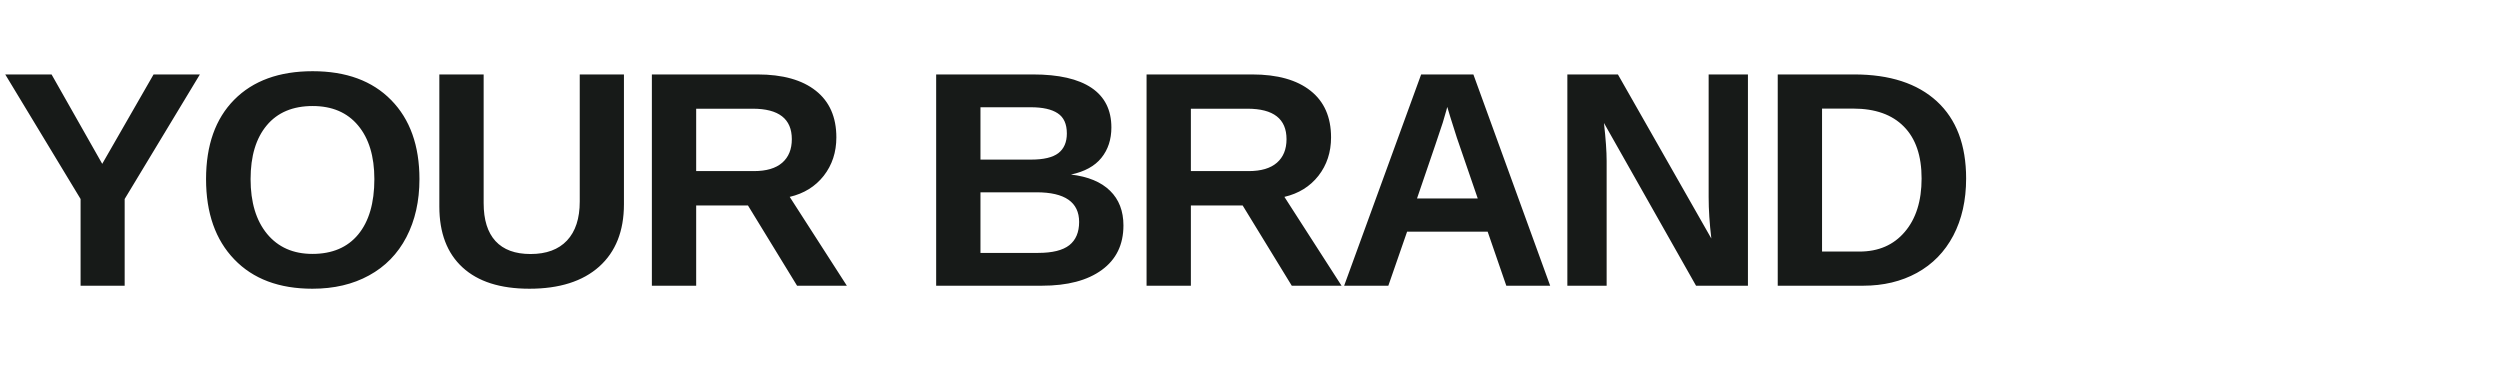
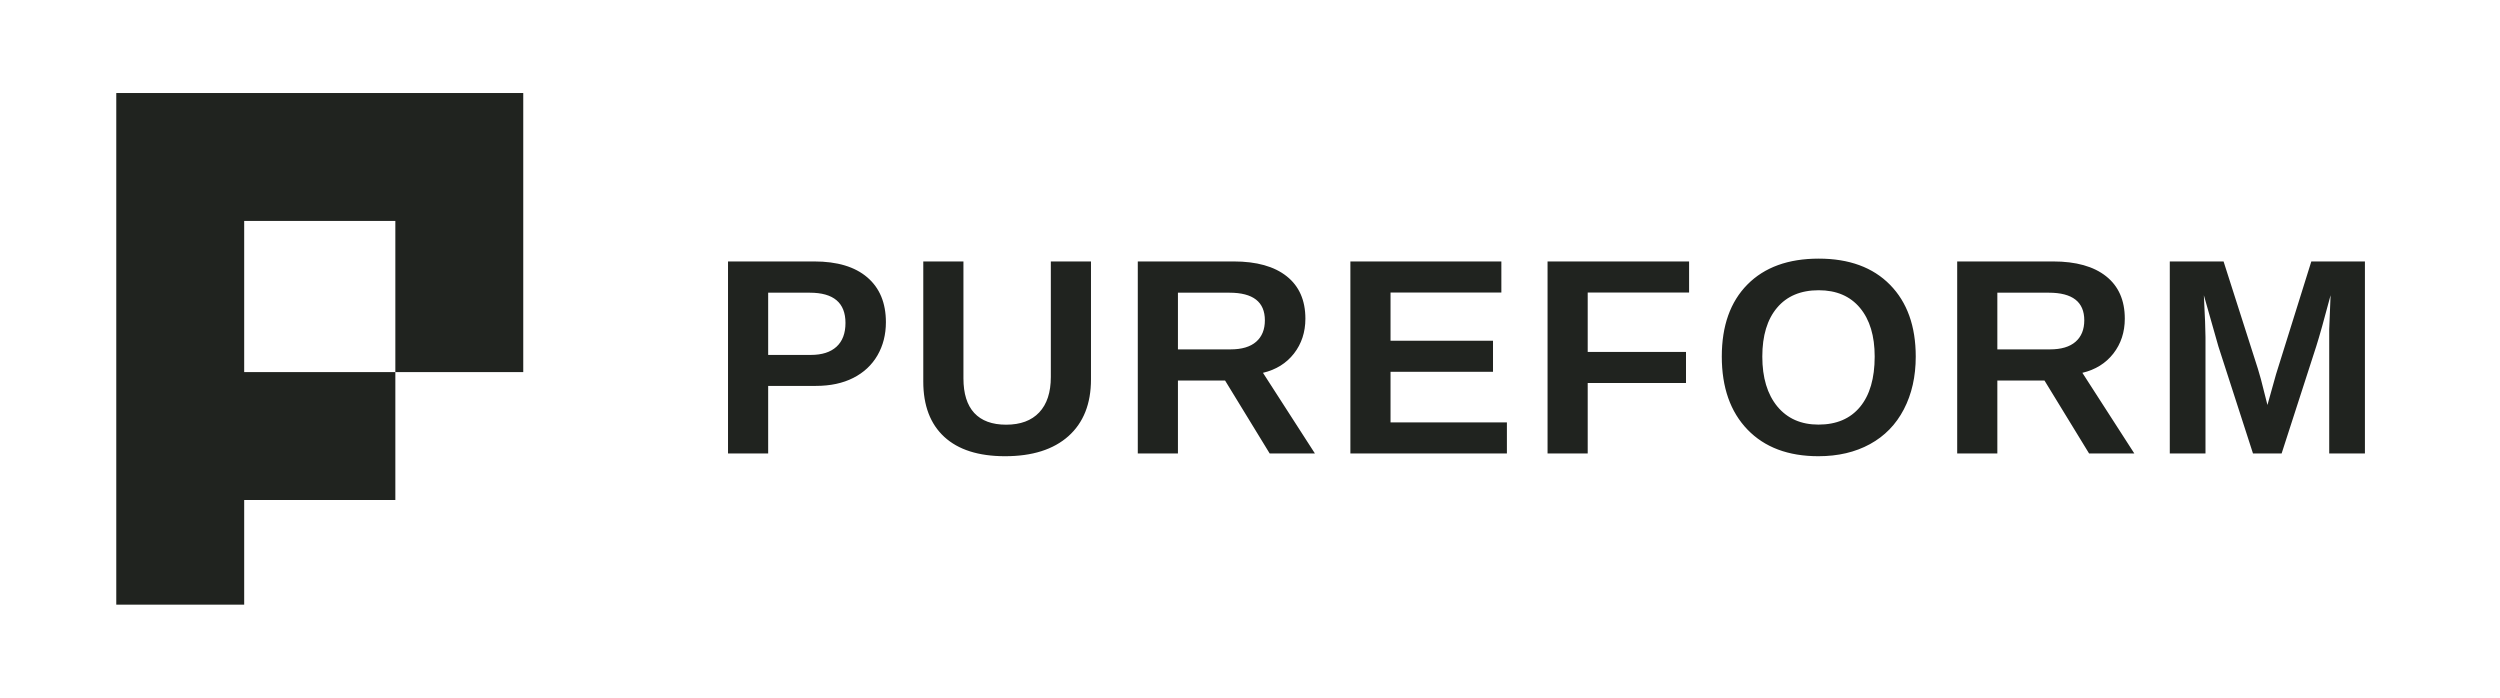
- <svg xmlns="http://www.w3.org/2000/svg" viewBox="0 0 350 52" role="img" aria-labelledby="title">
-   <text x="0" y="40" fill="#171a18" font-family="Arial, Helvetica, sans-serif" font-size="43" font-weight="700" letter-spacing="-1.6">YOUR BRAND</text>
+ <svg xmlns="http://www.w3.org/2000/svg" viewBox="0 0 430 120" role="img" aria-labelledby="title description">
+   <g fill="#20231f">
+     <path d="M20 16h22v88H20zM42 16h48v22H42zM68 38h22v26H68zM42 64h26v22H42z" />
+     <text x="122" y="78" font-family="Trebuchet MS, Arial, sans-serif" font-size="48" font-weight="600" letter-spacing="1.9">PUREFORM</text>
+   </g>
</svg>
